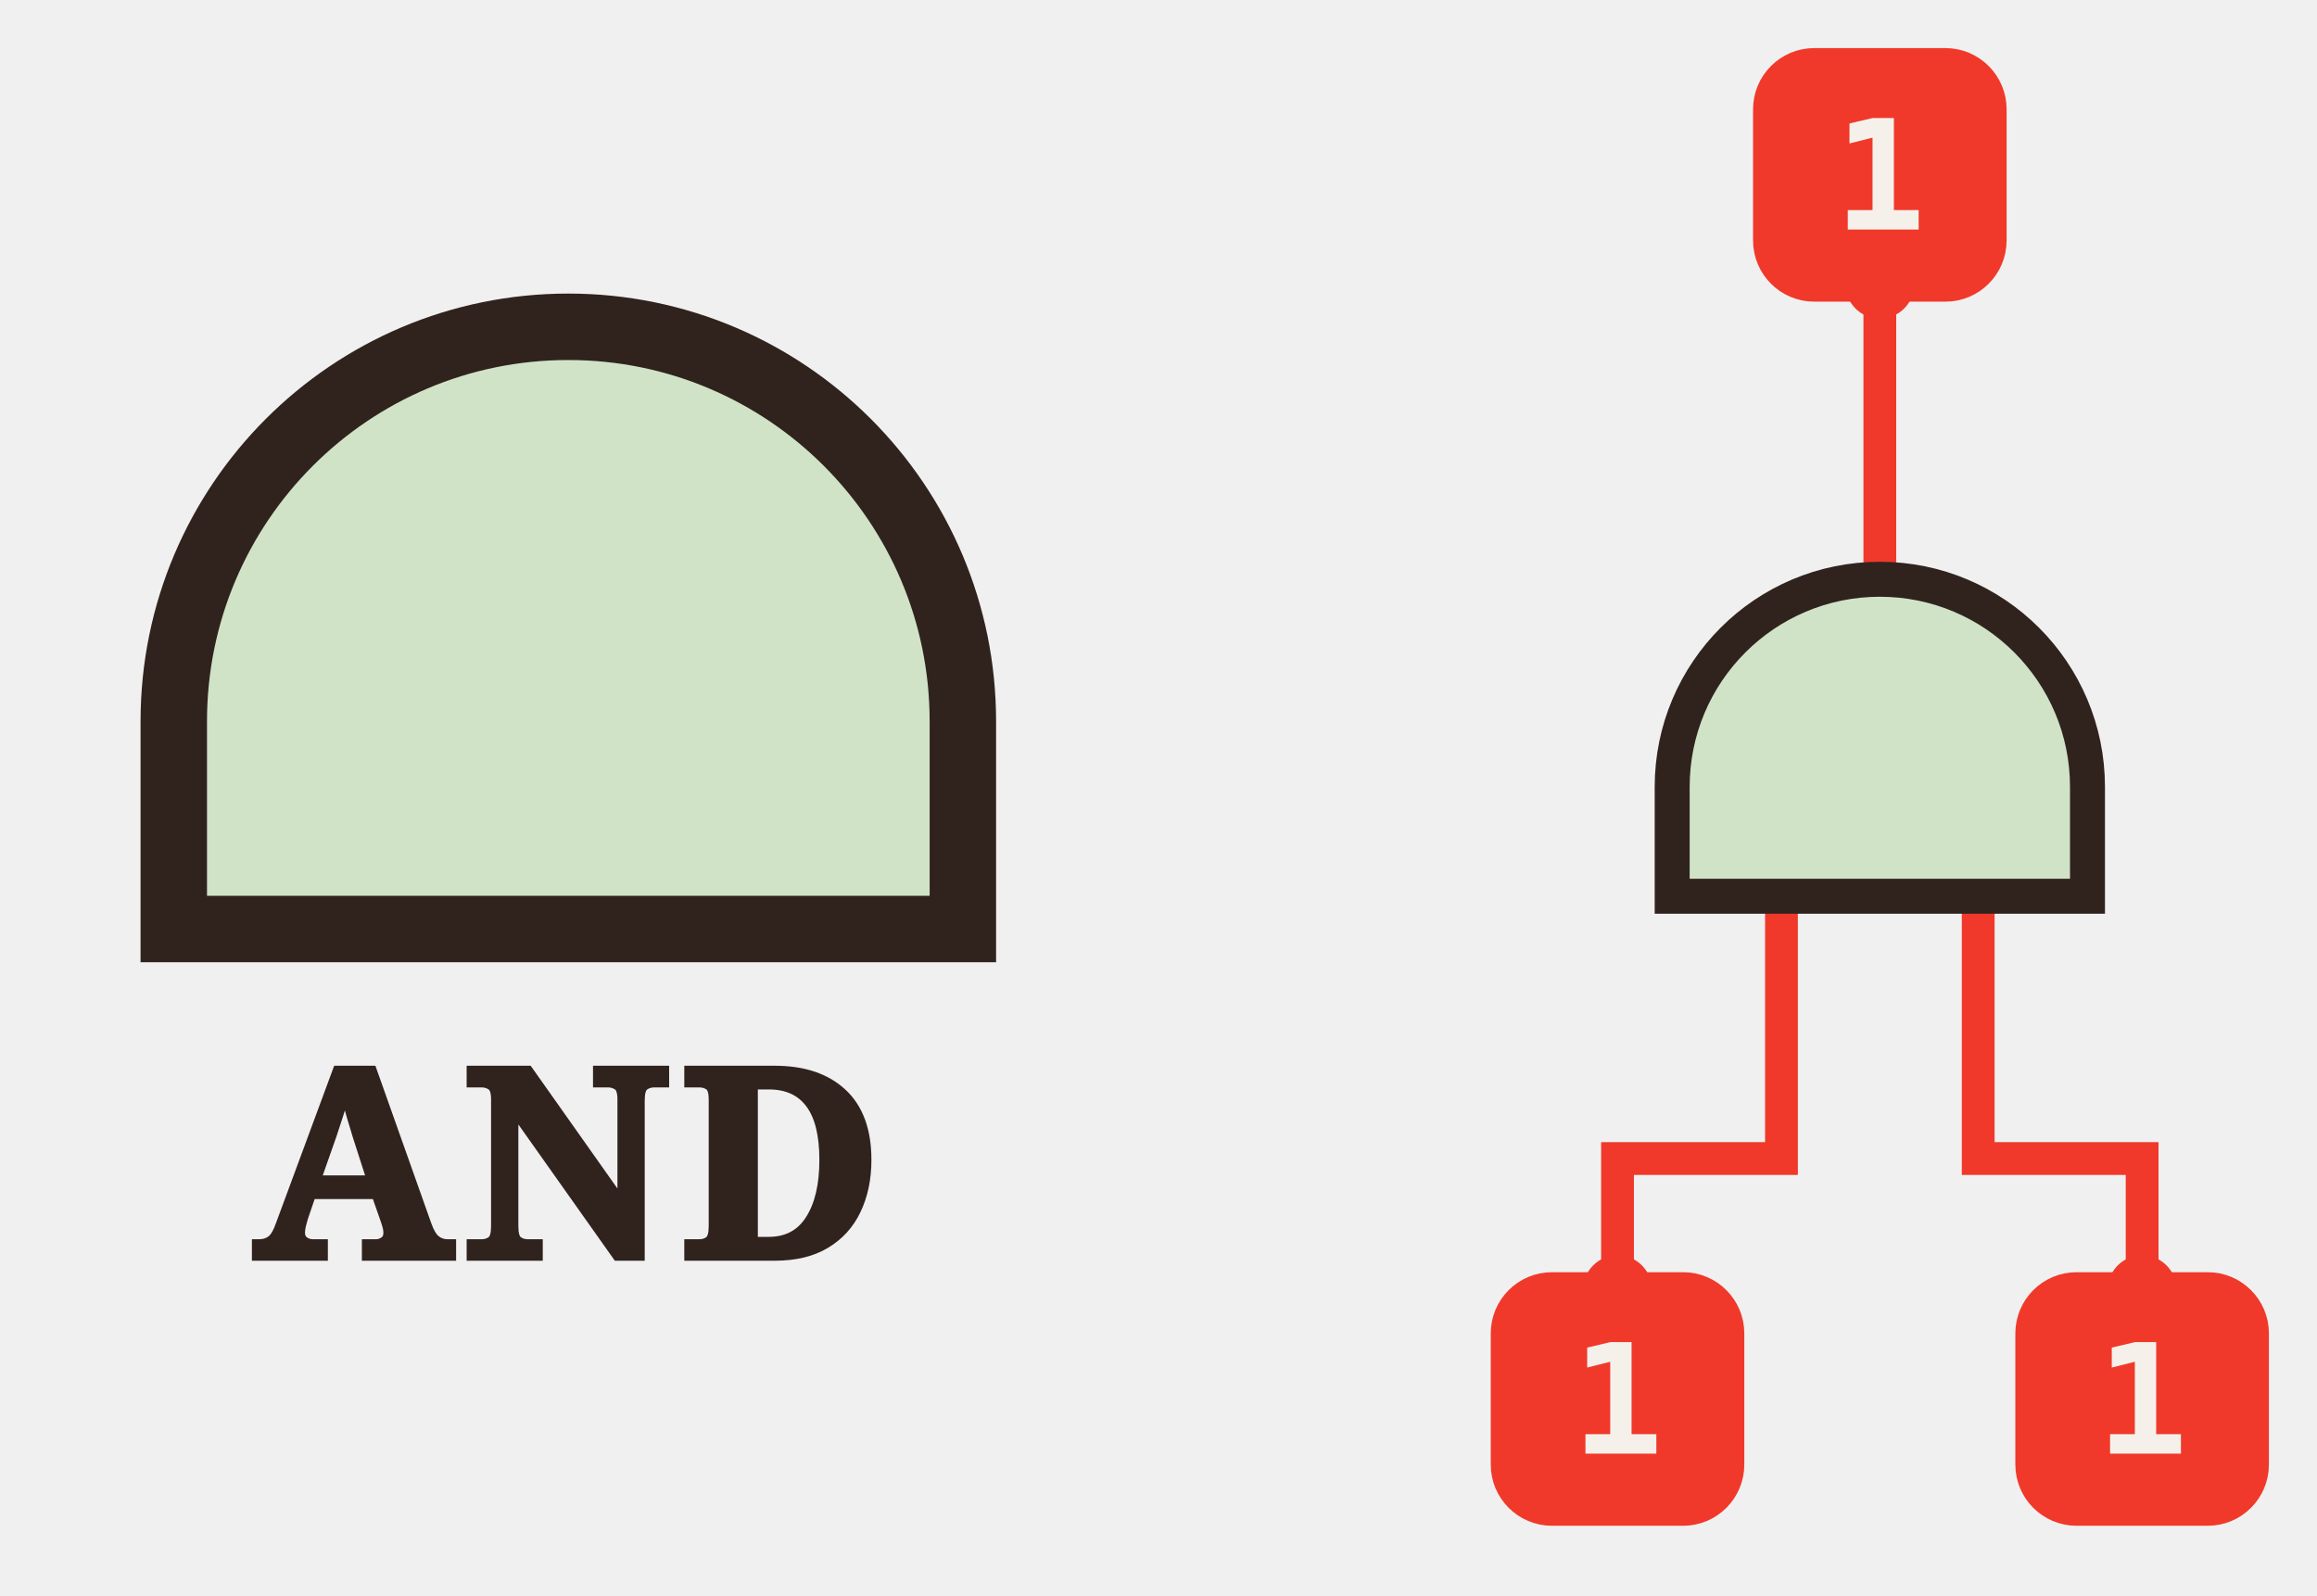
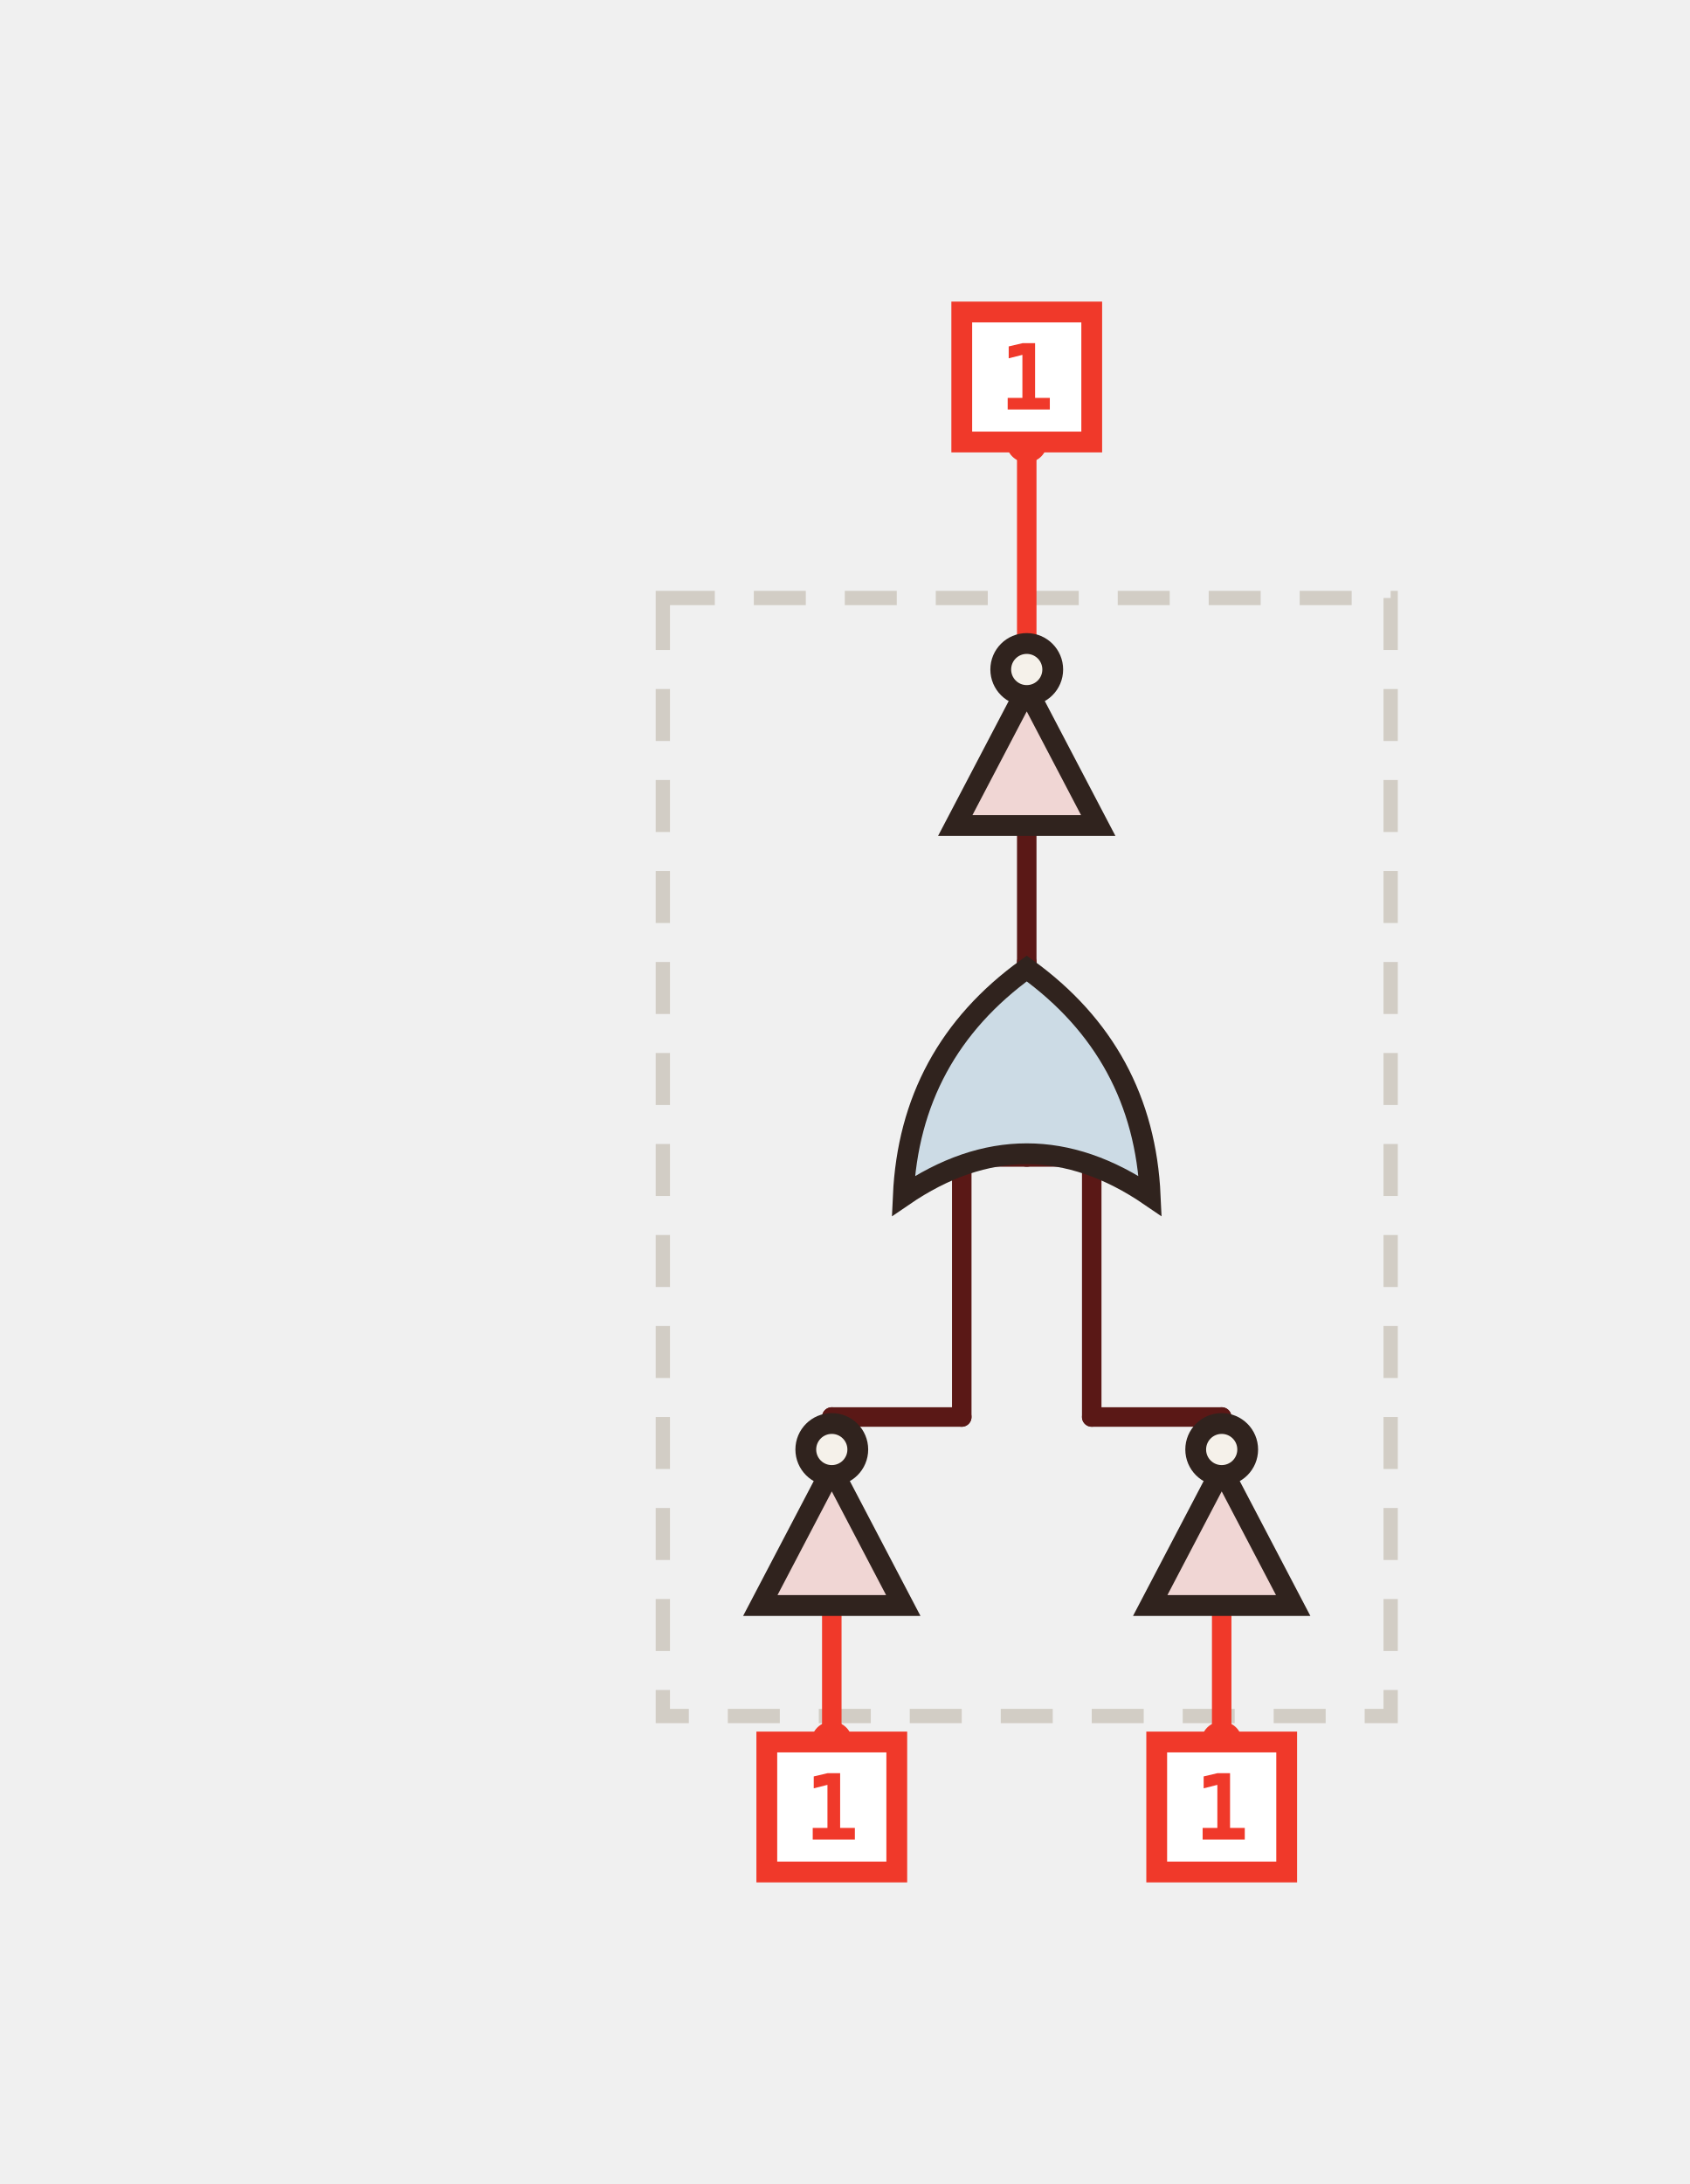
- <svg xmlns="http://www.w3.org/2000/svg" width="848" height="584" viewBox="-116 -72 212 146">
-   <g transform="translate(-64,-6)">
-     <g transform="scale(1.9)">
-       <g transform="rotate(270)">
-         <path d="M -10 -19 L 0 -19 A 19 19 0 0 1 0 19 L -10 19 Z" fill="#d1e3c7" stroke="#30231e" stroke-width="3.2" stroke-linecap="square" stroke-linejoin="miter" />
-       </g>
+ <svg xmlns="http://www.w3.org/2000/svg" width="520" height="672" viewBox="0 0 260 336">
+   <g transform="translate(-1082,-472)">
+     <rect x="1184" y="564" width="112" height="172" fill="none" stroke="#d2cdc5" stroke-width="2.2" stroke-dasharray="8 6" />
+     <line x1="1210" y1="740" x2="1210" y2="720" stroke="#f0392a" stroke-width="3.0" stroke-linecap="round" />
+     <line x1="1270" y1="740" x2="1270" y2="720" stroke="#f0392a" stroke-width="3.0" stroke-linecap="round" />
+     <line x1="1210" y1="690" x2="1230" y2="690" stroke="#5a1816" stroke-width="3.0" stroke-linecap="round" />
+     <line x1="1270" y1="690" x2="1250" y2="690" stroke="#5a1816" stroke-width="3.0" stroke-linecap="round" />
+     <line x1="1230" y1="650" x2="1230" y2="690" stroke="#5a1816" stroke-width="3.0" stroke-linecap="round" />
+     <line x1="1250" y1="650" x2="1250" y2="690" stroke="#5a1816" stroke-width="3.0" stroke-linecap="round" />
+     <line x1="1240" y1="620" x2="1240" y2="600" stroke="#5a1816" stroke-width="3.0" stroke-linecap="round" />
+     <line x1="1240" y1="570" x2="1240" y2="540" stroke="#f0392a" stroke-width="3.0" stroke-linecap="round" />
+     <circle cx="1210" cy="740" r="3.15" fill="#f0392a" />
+     <circle cx="1270" cy="740" r="3.15" fill="#f0392a" />
+     <circle cx="1240" cy="540" r="3.15" fill="#f0392a" />
+     <rect x="1200" y="740" width="20" height="20" fill="#ffffff" stroke="#f0392a" stroke-width="3.2" />
+     <text x="1210" y="755" font-family="Fira Code, ui-monospace, monospace" font-size="14" font-weight="600" text-anchor="middle" fill="#f0392a">1</text>
+     <rect x="1260" y="740" width="20" height="20" fill="#ffffff" stroke="#f0392a" stroke-width="3.2" />
+     <text x="1270" y="755" font-family="Fira Code, ui-monospace, monospace" font-size="14" font-weight="600" text-anchor="middle" fill="#f0392a">1</text>
+     <rect x="1230" y="520" width="20" height="20" fill="#ffffff" stroke="#f0392a" stroke-width="3.2" />
+     <text x="1240" y="535" font-family="Fira Code, ui-monospace, monospace" font-size="14" font-weight="600" text-anchor="middle" fill="#f0392a">1</text>
+     <line x1="1210" y1="690" x2="1210" y2="700" stroke="#5a1816" stroke-width="3.0" stroke-linecap="round" />
+     <line x1="1210" y1="720" x2="1210" y2="710" stroke="#f0392a" stroke-width="3.0" stroke-linecap="round" />
+     <g transform="translate(1210,710) rotate(270)">
+       <path d="M -9 -11 L 12 0 L -9 11 Z" fill="#f0d6d4" stroke="#30231e" stroke-width="3.2" stroke-linecap="square" stroke-linejoin="miter" />
+       <circle cx="15" cy="0" r="4" fill="#f5f1ea" stroke="#30231e" stroke-width="3.2" />
    </g>
-     <text x="0" y="49" font-family="Young Serif, Georgia, serif" font-size="24" font-weight="800" letter-spacing="1" text-anchor="middle" fill="#30231e" stroke="#30231e" stroke-width="0.7">AND</text>
-   </g>
-   <g transform="translate(56,0)">
-     <polyline points="0,-8 0,-46" fill="none" stroke="#f0392a" stroke-width="3.0" stroke-linecap="square" stroke-linejoin="miter" />
-     <circle cx="0" cy="-46" r="3.15" fill="#f0392a" />
-     <rect x="-10" y="-66" width="20" height="20" rx="4" fill="#f0392a" stroke="#f0392a" stroke-width="3.2" />
-     <text x="0" y="-51" font-family="Fira Code, ui-monospace, monospace" font-size="14" font-weight="600" text-anchor="middle" fill="#f5f1ea">1</text>
-     <polyline points="-9,6 -9,34 -24,34 -24,46" fill="none" stroke="#f0392a" stroke-width="3.0" stroke-linecap="square" stroke-linejoin="miter" />
-     <circle cx="-24" cy="46" r="3.15" fill="#f0392a" />
-     <rect x="-34" y="46" width="20" height="20" rx="4" fill="#f0392a" stroke="#f0392a" stroke-width="3.2" />
-     <text x="-24" y="61" font-family="Fira Code, ui-monospace, monospace" font-size="14" font-weight="600" text-anchor="middle" fill="#f5f1ea">1</text>
-     <polyline points="9,6 9,34 24,34 24,46" fill="none" stroke="#f0392a" stroke-width="3.0" stroke-linecap="square" stroke-linejoin="miter" />
-     <circle cx="24" cy="46" r="3.15" fill="#f0392a" />
-     <rect x="14" y="46" width="20" height="20" rx="4" fill="#f0392a" stroke="#f0392a" stroke-width="3.2" />
-     <text x="24" y="61" font-family="Fira Code, ui-monospace, monospace" font-size="14" font-weight="600" text-anchor="middle" fill="#f5f1ea">1</text>
-     <g transform="rotate(270)">
-       <path d="M -10 -19 L 0 -19 A 19 19 0 0 1 0 19 L -10 19 Z" fill="#d1e3c7" stroke="#30231e" stroke-width="3.2" stroke-linecap="square" stroke-linejoin="miter" />
+     <line x1="1270" y1="690" x2="1270" y2="700" stroke="#5a1816" stroke-width="3.0" stroke-linecap="round" />
+     <line x1="1270" y1="720" x2="1270" y2="710" stroke="#f0392a" stroke-width="3.0" stroke-linecap="round" />
+     <g transform="translate(1270,710) rotate(270)">
+       <path d="M -9 -11 L 12 0 L -9 11 Z" fill="#f0d6d4" stroke="#30231e" stroke-width="3.2" stroke-linecap="square" stroke-linejoin="miter" />
+       <circle cx="15" cy="0" r="4" fill="#f5f1ea" stroke="#30231e" stroke-width="3.2" />
+     </g>
+     <line x1="1240" y1="570" x2="1240" y2="580" stroke="#f0392a" stroke-width="3.0" stroke-linecap="round" />
+     <line x1="1240" y1="600" x2="1240" y2="590" stroke="#5a1816" stroke-width="3.0" stroke-linecap="round" />
+     <g transform="translate(1240,590) rotate(270)">
+       <path d="M -9 -11 L 12 0 L -9 11 Z" fill="#f0d6d4" stroke="#30231e" stroke-width="3.2" stroke-linecap="square" stroke-linejoin="miter" />
+       <circle cx="15" cy="0" r="4" fill="#f5f1ea" stroke="#30231e" stroke-width="3.2" />
+     </g>
+     <line x1="1230" y1="650" x2="1240" y2="650" stroke="#5a1816" stroke-width="3.0" stroke-linecap="round" />
+     <line x1="1250" y1="650" x2="1240" y2="650" stroke="#5a1816" stroke-width="3.0" stroke-linecap="round" />
+     <line x1="1240" y1="620" x2="1240" y2="630" stroke="#5a1816" stroke-width="3.0" stroke-linecap="round" />
+     <g transform="translate(1240,640) rotate(270)">
+       <path d="M -16 -19 Q -3 0 -16 19 Q 6 18 19 0 Q 6 -18 -16 -19 Z" fill="#ccdbe5" stroke="#30231e" stroke-width="3.2" stroke-linecap="square" stroke-linejoin="miter" />
    </g>
  </g>
</svg>
